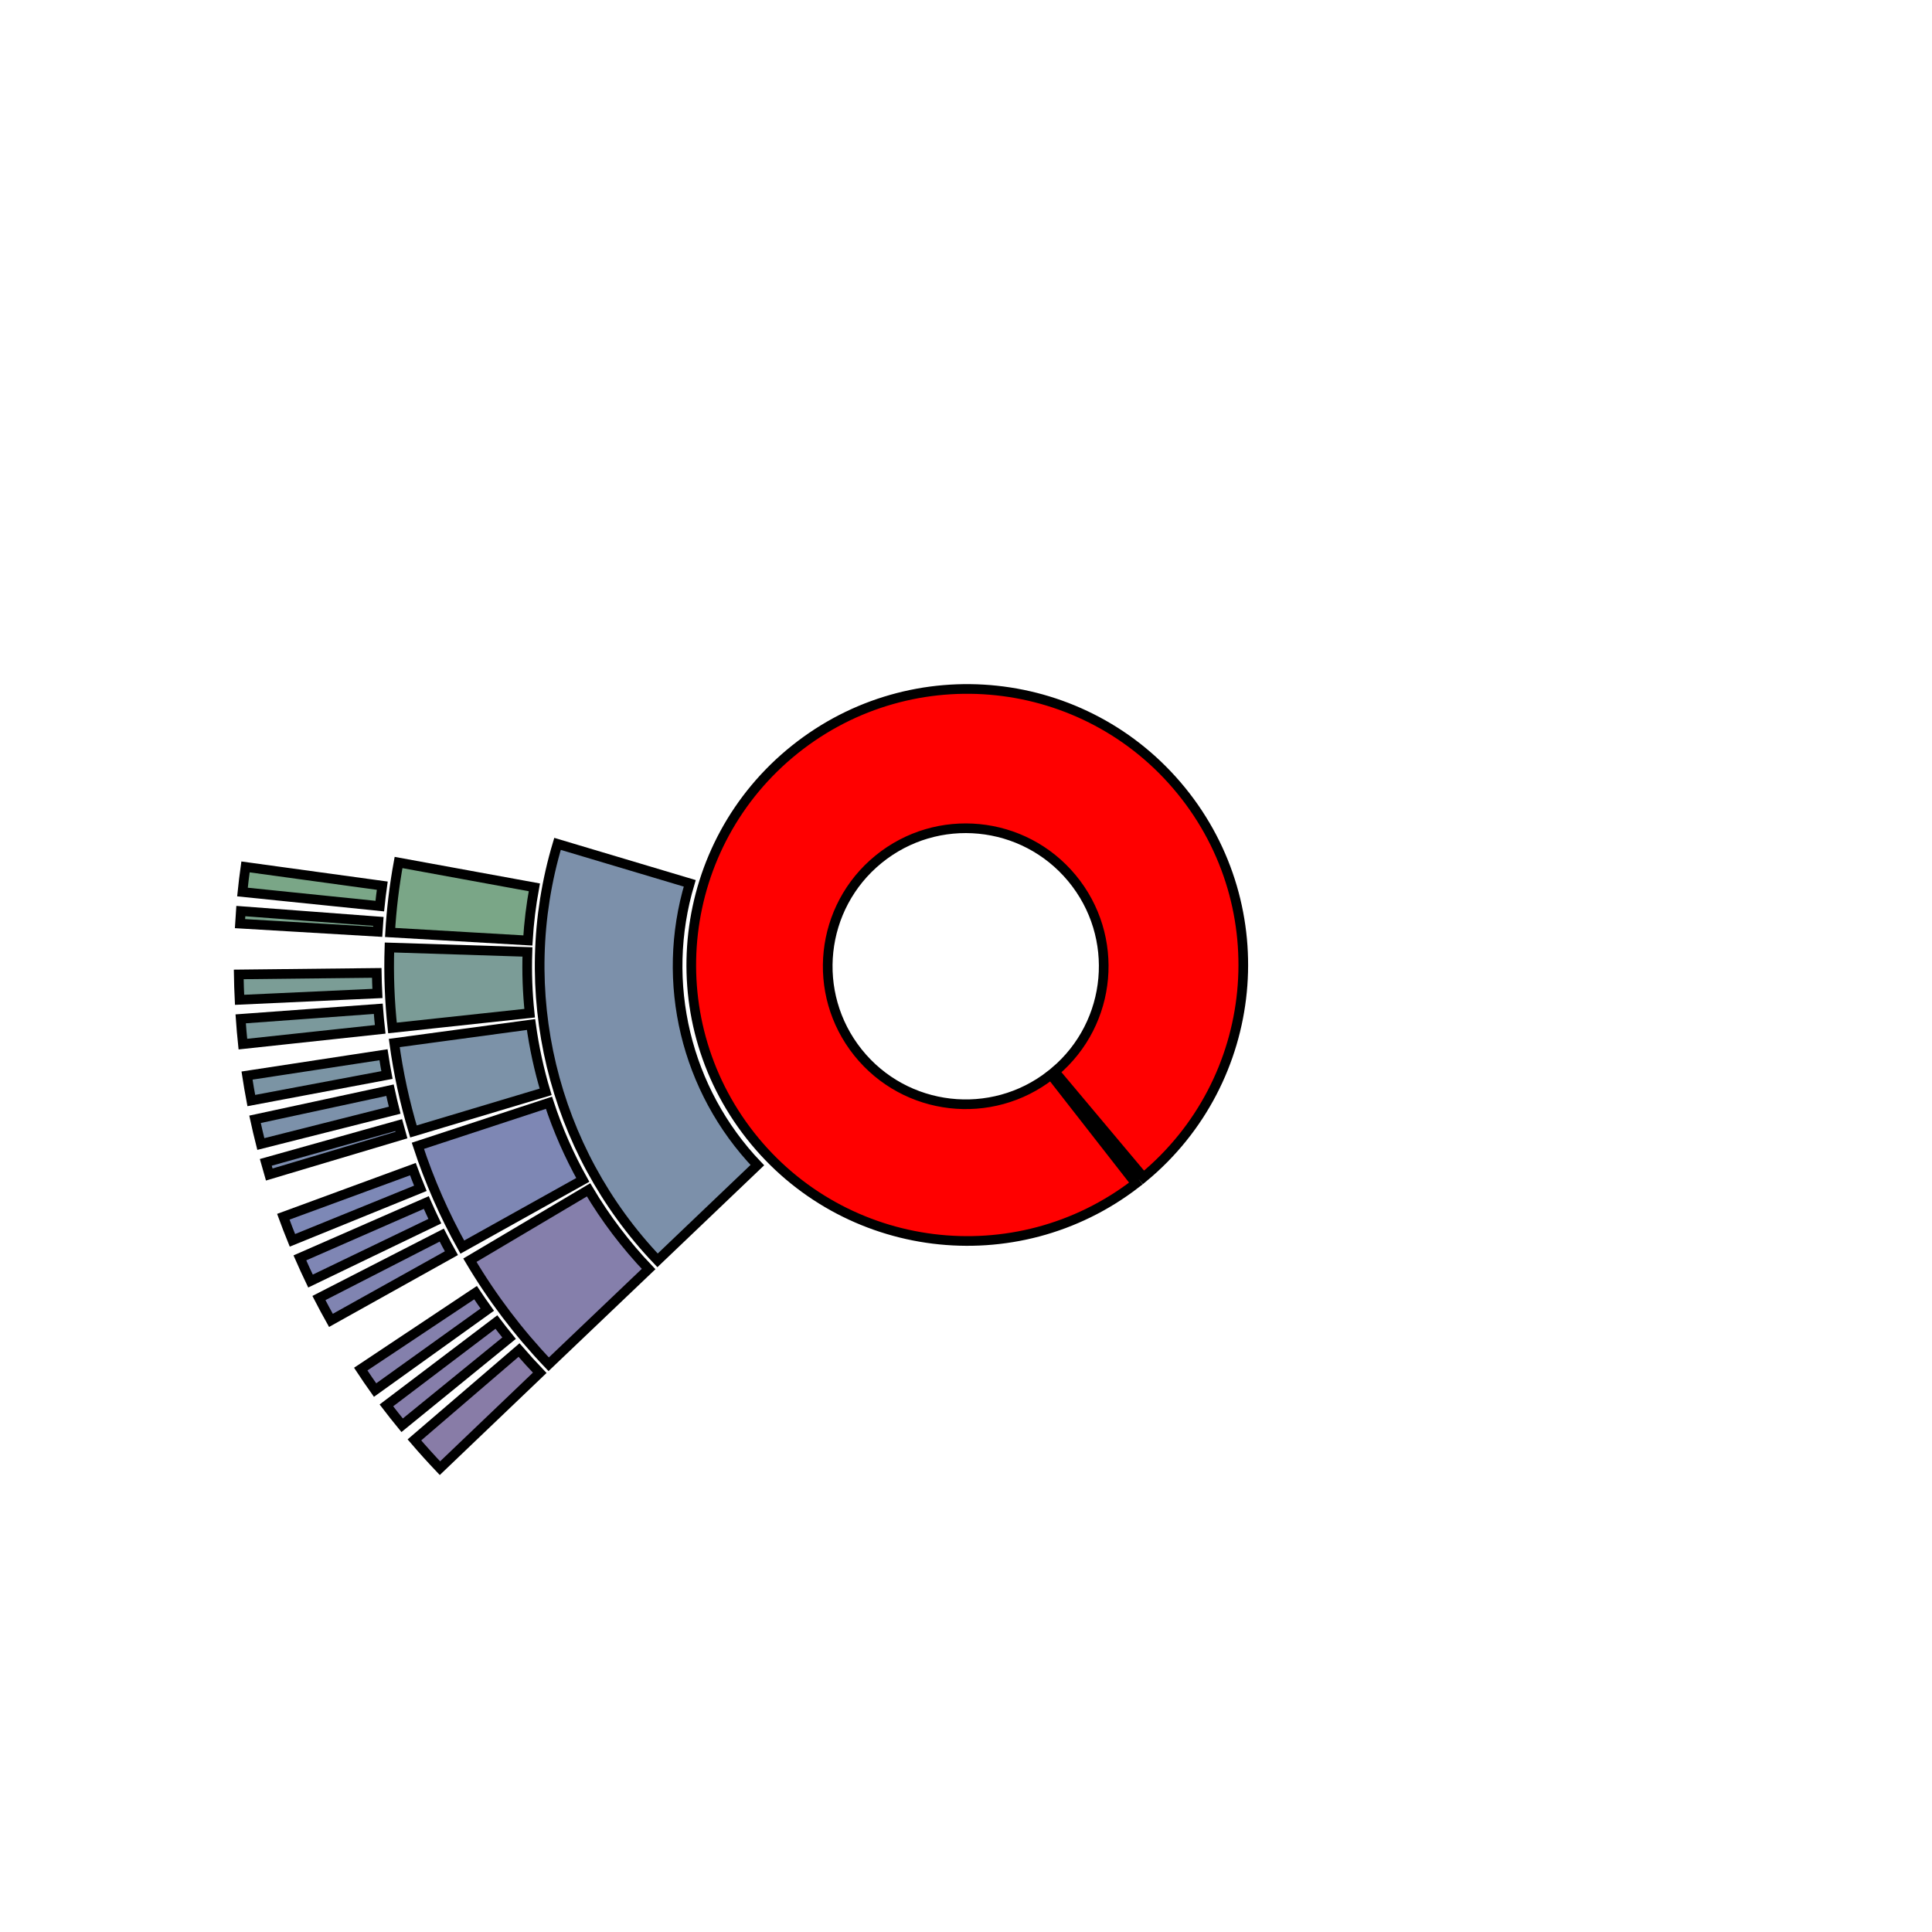
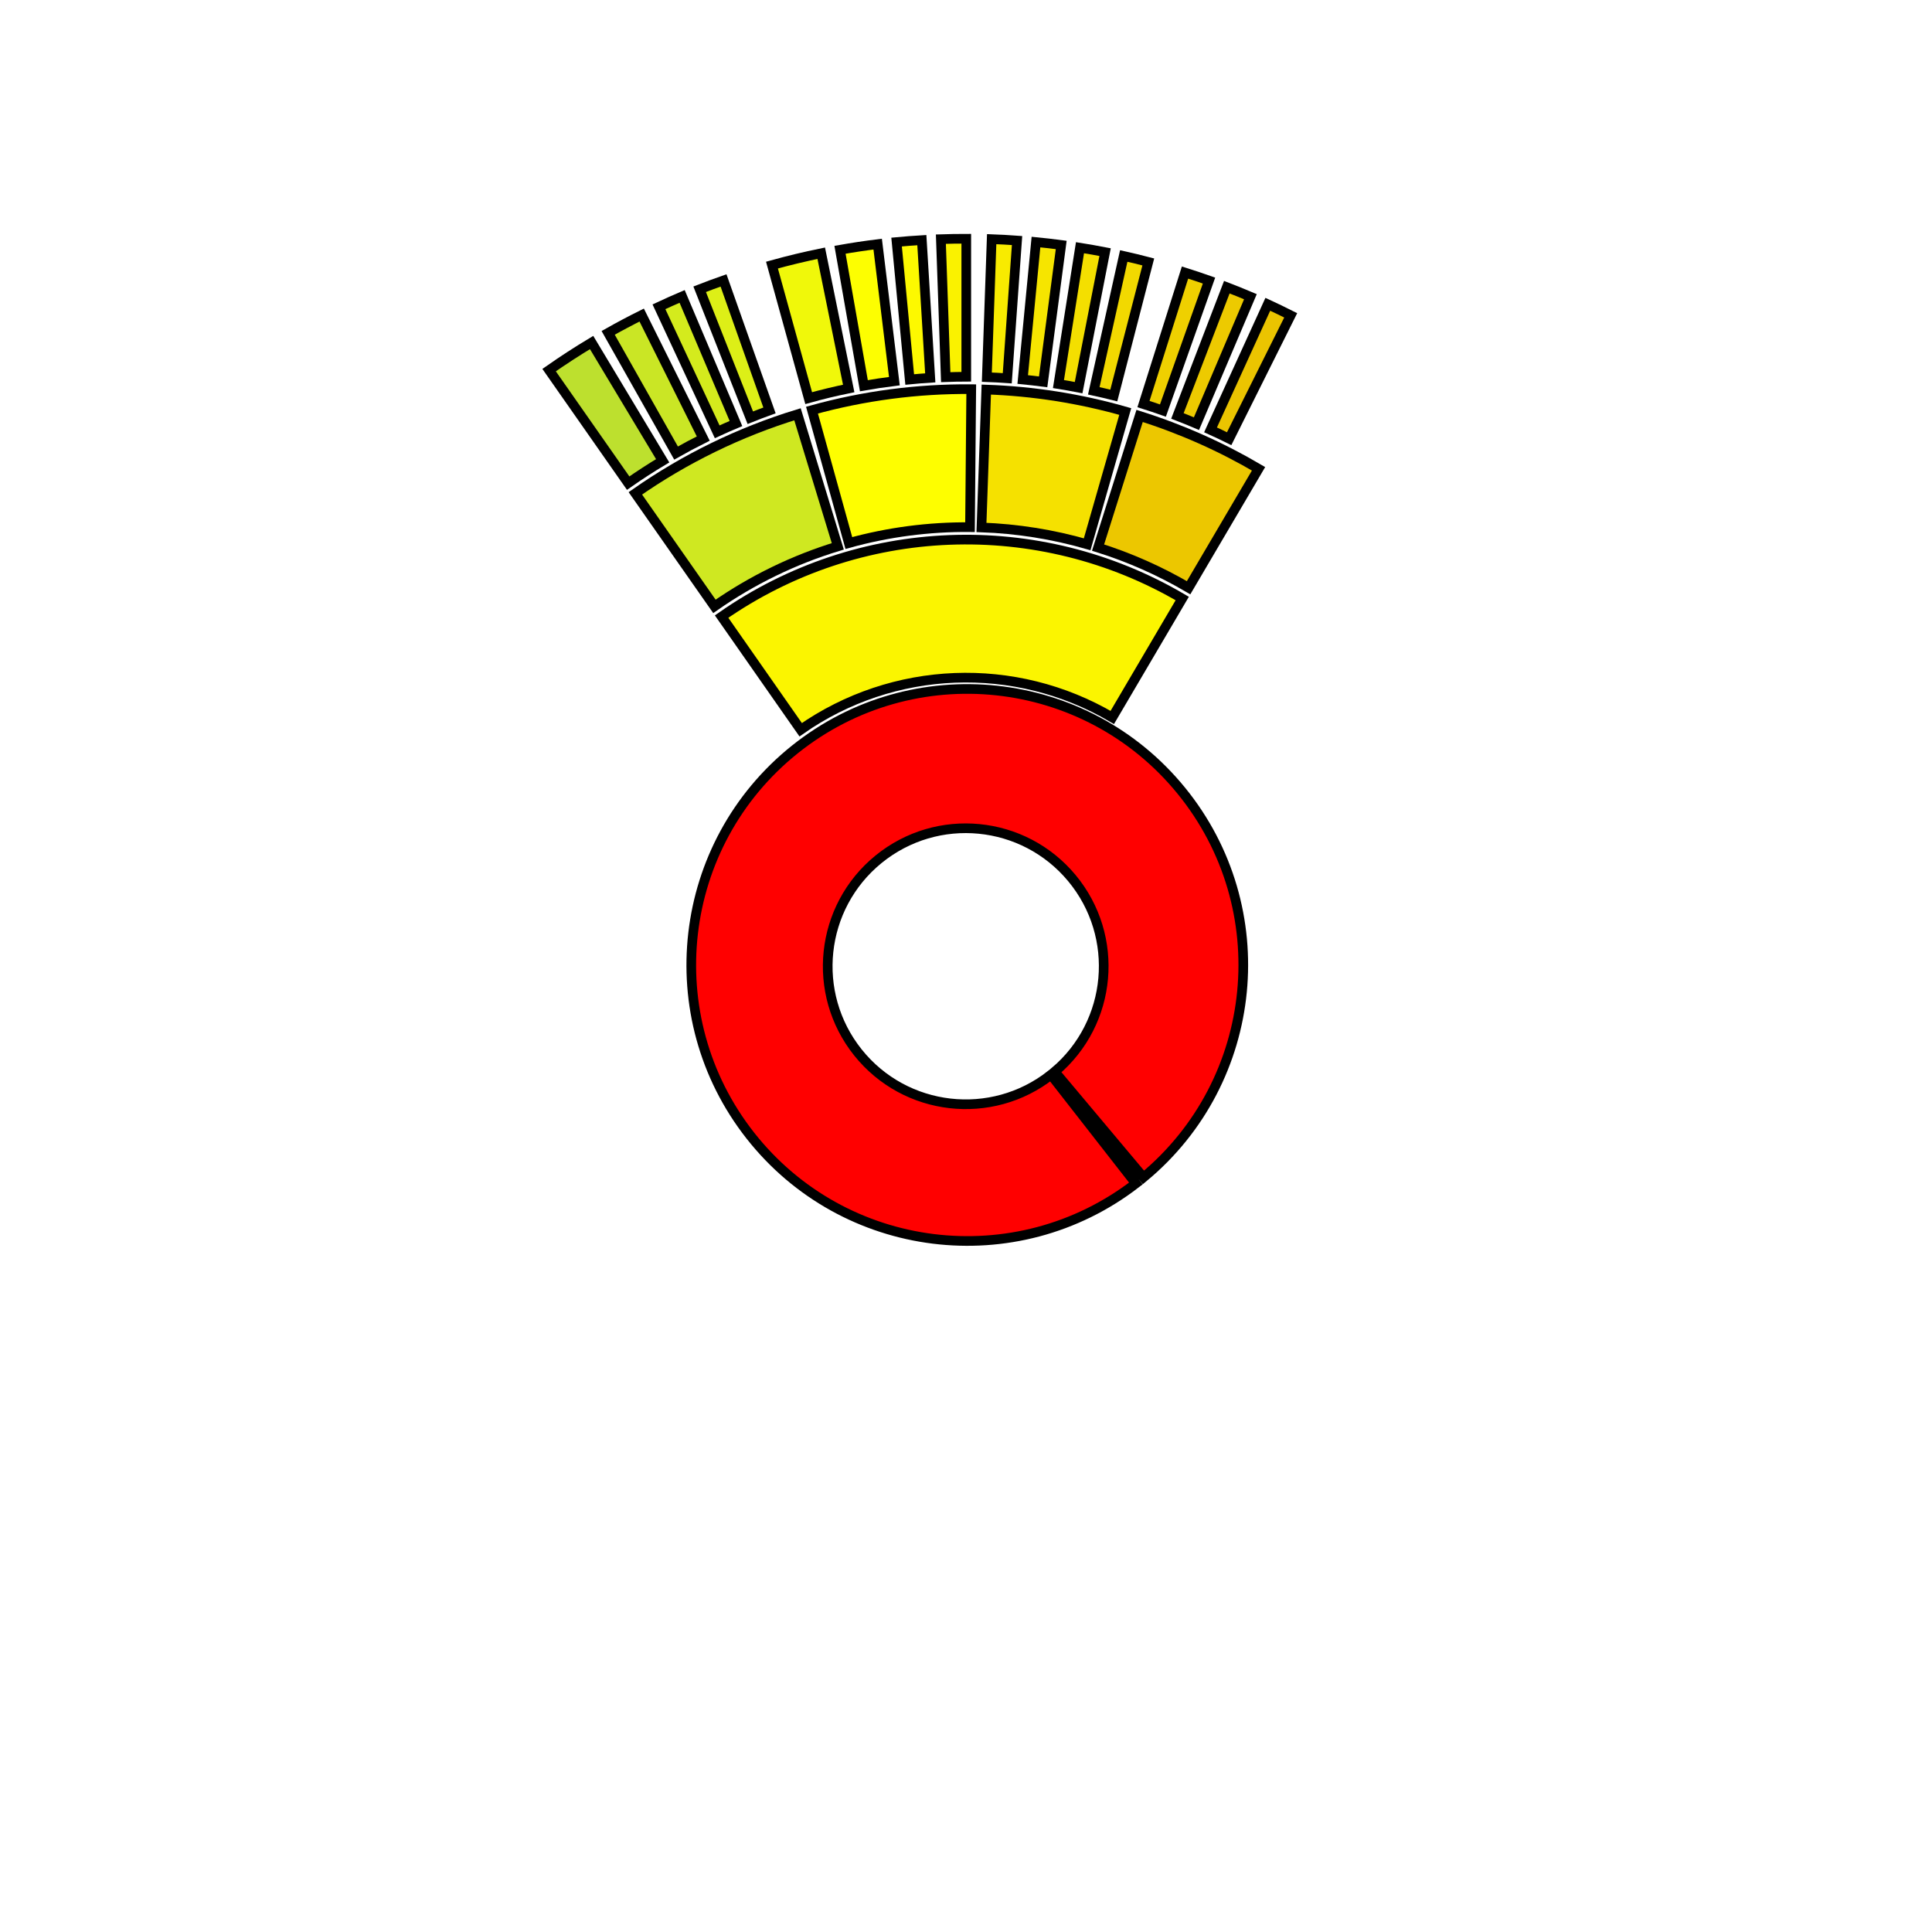
<svg xmlns="http://www.w3.org/2000/svg" width="600" height="600.0" viewBox="-7.0 -7.0 14 14">
  <defs>
</defs>
  <path d="M0.643,0.766 A1.0,1.0,0,1,0,0.616,0.788 L1.231,1.576 A2.0,2.0,0,1,1,1.286,1.532 Z" fill="red" stroke="black" stroke-width="0.07" />
-   <path d="M-2.002,-0.599 A2.09,2.09,0,0,0,-1.512,1.443 L-2.235,2.133 A3.09,3.09,0,0,1,-2.96,-0.885 Z" fill="#7c90aa" stroke="black" stroke-width="0.07" />
-   <path d="M-2.735,1.622 A3.18,3.18,0,0,0,-2.3,2.196 L-3.024,2.886 A4.18,4.18,0,0,1,-3.595,2.132 Z" fill="#857fab" stroke="black" stroke-width="0.07" />
-   <path d="M-3.022,0.991 A3.18,3.18,0,0,0,-2.777,1.55 L-3.65,2.037 A4.18,4.18,0,0,1,-3.972,1.303 Z" fill="#7e87b4" stroke="black" stroke-width="0.07" />
-   <path d="M-3.152,0.424 A3.18,3.18,0,0,0,-3.046,0.912 L-4.004,1.199 A4.18,4.18,0,0,1,-4.143,0.558 Z" fill="#7c92a8" stroke="black" stroke-width="0.07" />
-   <path d="M-3.178,-0.102 A3.18,3.18,0,0,0,-3.162,0.342 L-4.156,0.449 A4.18,4.18,0,0,1,-4.178,-0.134 Z" fill="#7b9c97" stroke="black" stroke-width="0.07" />
-   <path d="M-3.128,-0.57 A3.18,3.18,0,0,0,-3.175,-0.185 L-4.173,-0.243 A4.18,4.18,0,0,1,-4.112,-0.75 Z" fill="#7aa687" stroke="black" stroke-width="0.07" />
-   <path d="M-3.239,2.783 A4.27,4.27,0,0,0,-3.089,2.948 L-3.812,3.639 A5.27,5.27,0,0,1,-3.997,3.434 Z" fill="#887ca7" stroke="black" stroke-width="0.07" />
-   <path d="M-3.403,2.58 A4.27,4.27,0,0,0,-3.311,2.697 L-4.086,3.328 A5.27,5.27,0,0,1,-4.2,3.184 Z" fill="#867eaa" stroke="black" stroke-width="0.07" />
-   <path d="M-3.554,2.367 A4.27,4.27,0,0,0,-3.469,2.49 L-4.282,3.073 A5.27,5.27,0,0,1,-4.386,2.921 Z" fill="#8480ac" stroke="black" stroke-width="0.07" />
-   <path d="M-3.799,1.95 A4.27,4.27,0,0,0,-3.729,2.081 L-4.602,2.568 A5.27,5.27,0,0,1,-4.689,2.406 Z" fill="#8084b1" stroke="black" stroke-width="0.07" />
-   <path d="M-3.911,1.714 A4.27,4.27,0,0,0,-3.849,1.849 L-4.75,2.283 A5.27,5.27,0,0,1,-4.827,2.115 Z" fill="#7f86b4" stroke="black" stroke-width="0.07" />
-   <path d="M-4.008,1.472 A4.27,4.27,0,0,0,-3.954,1.611 L-4.881,1.988 A5.27,5.27,0,0,1,-4.947,1.817 Z" fill="#7d88b6" stroke="black" stroke-width="0.07" />
-   <path d="M-4.111,1.153 A4.27,4.27,0,0,0,-4.091,1.225 L-5.049,1.511 A5.27,5.27,0,0,1,-5.074,1.423 Z" fill="#7c8daf" stroke="black" stroke-width="0.07" />
-   <path d="M-4.174,0.9 A4.27,4.27,0,0,0,-4.14,1.045 L-5.11,1.29 A5.27,5.27,0,0,1,-5.152,1.111 Z" fill="#7c91aa" stroke="black" stroke-width="0.07" />
-   <path d="M-4.221,0.643 A4.27,4.27,0,0,0,-4.196,0.79 L-5.179,0.975 A5.27,5.27,0,0,1,-5.21,0.794 Z" fill="#7b94a4" stroke="black" stroke-width="0.07" />
-   <path d="M-4.259,0.31 A4.27,4.27,0,0,0,-4.245,0.459 L-5.24,0.566 A5.27,5.27,0,0,1,-5.256,0.383 Z" fill="#7b999c" stroke="black" stroke-width="0.07" />
-   <path d="M-4.27,0.05 A4.27,4.27,0,0,0,-4.265,0.199 L-5.264,0.245 A5.27,5.27,0,0,1,-5.27,0.061 Z" fill="#7b9d96" stroke="black" stroke-width="0.07" />
-   <path d="M-4.258,-0.323 A4.27,4.27,0,0,0,-4.263,-0.248 L-5.261,-0.307 A5.27,5.27,0,0,1,-5.255,-0.398 Z" fill="#7aa38c" stroke="black" stroke-width="0.07" />
-   <path d="M-4.23,-0.582 A4.27,4.27,0,0,0,-4.248,-0.434 L-5.243,-0.536 A5.27,5.27,0,0,1,-5.221,-0.718 Z" fill="#7aa687" stroke="black" stroke-width="0.07" />
+   <path d="M1.06,-1.801 A2.09,2.09,0,0,0,-1.198,-1.712 L-1.771,-2.532 A3.09,3.09,0,0,1,1.567,-2.663 Z" fill="#fbf500" stroke="black" stroke-width="0.07" />
+   <path d="M-0.929,-3.041 A3.18,3.18,0,0,0,-1.823,-2.606 L-2.396,-3.425 A4.18,4.18,0,0,1,-1.221,-3.998 Z" fill="#cfe821" stroke="black" stroke-width="0.07" />
+   <path d="M0.029,-3.18 A3.18,3.18,0,0,0,-0.849,-3.065 L-1.116,-4.028 A4.18,4.18,0,0,1,0.038,-4.18 Z" fill="#fefe00" stroke="black" stroke-width="0.07" />
+   <path d="M0.878,-3.056 A3.18,3.18,0,0,0,0.112,-3.178 L0.147,-4.177 A4.18,4.18,0,0,1,1.154,-4.018 Z" fill="#f5e100" stroke="black" stroke-width="0.07" />
+   <path d="M1.613,-2.741 A3.18,3.18,0,0,0,0.957,-3.032 L1.258,-3.986 A4.18,4.18,0,0,1,2.12,-3.603 Z" fill="#ecc700" stroke="black" stroke-width="0.07" />
+   <path d="M-2.198,-3.661 A4.27,4.27,0,0,0,-2.448,-3.499 L-3.021,-4.318 A5.27,5.27,0,0,1,-2.713,-4.518 Z" fill="#bde02e" stroke="black" stroke-width="0.07" />
+   <path d="M-1.904,-3.822 A4.27,4.27,0,0,0,-2.101,-3.717 L-2.593,-4.588 A5.27,5.27,0,0,1,-2.35,-4.717 Z" fill="#cae625" stroke="black" stroke-width="0.07" />
+   <path d="M-1.667,-3.931 A4.27,4.27,0,0,0,-1.803,-3.871 L-2.225,-4.777 A5.27,5.27,0,0,1,-2.057,-4.852 Z" fill="#d4eb1d" stroke="black" stroke-width="0.07" />
+   <path d="M-1.424,-4.026 A4.27,4.27,0,0,0,-1.563,-3.973 L-1.93,-4.904 A5.27,5.27,0,0,1,-1.757,-4.968 Z" fill="#ddef17" stroke="black" stroke-width="0.07" />
+   <path d="M-0.85,-4.185 A4.27,4.27,0,0,0,-1.14,-4.115 L-1.406,-5.079 A5.27,5.27,0,0,1,-1.049,-5.165 Z" fill="#f0f80a" stroke="black" stroke-width="0.07" />
+   <path d="M-0.519,-4.238 A4.27,4.27,0,0,0,-0.74,-4.205 L-0.913,-5.19 A5.27,5.27,0,0,1,-0.64,-5.231 Z" fill="#fdfe01" stroke="black" stroke-width="0.07" />
+   <path d="M-0.259,-4.262 A4.27,4.27,0,0,0,-0.408,-4.25 L-0.503,-5.246 A5.27,5.27,0,0,1,-0.32,-5.26 Z" fill="#fdf900" stroke="black" stroke-width="0.07" />
+   <path d="M0.002,-4.27 A4.27,4.27,0,0,0,-0.147,-4.267 L-0.182,-5.267 A5.27,5.27,0,0,1,0.002,-5.27 Z" fill="#faf200" stroke="black" stroke-width="0.07" />
+   <path d="M0.299,-4.259 A4.27,4.27,0,0,0,0.151,-4.267 L0.186,-5.267 A5.27,5.27,0,0,1,0.37,-5.257 Z" fill="#f8eb00" stroke="black" stroke-width="0.07" />
+   <path d="M0.559,-4.233 A4.27,4.27,0,0,0,0.411,-4.25 L0.507,-5.246 A5.27,5.27,0,0,1,0.69,-5.225 Z" fill="#f6e500" stroke="black" stroke-width="0.07" />
+   <path d="M0.816,-4.191 A4.27,4.27,0,0,0,0.67,-4.217 L0.826,-5.205 A5.27,5.27,0,0,1,1.008,-5.173 Z" fill="#f4df00" stroke="black" stroke-width="0.07" />
+   <path d="M1.071,-4.134 A4.27,4.27,0,0,0,0.926,-4.168 L1.143,-5.145 A5.27,5.27,0,0,1,1.321,-5.102 Z" fill="#f2d900" stroke="black" stroke-width="0.07" />
+   <path d="M1.427,-4.025 A4.27,4.27,0,0,0,1.286,-4.072 L1.587,-5.025 A5.27,5.27,0,0,1,1.761,-4.967 Z" fill="#efd000" stroke="black" stroke-width="0.07" />
+   <path d="M1.67,-3.93 A4.27,4.27,0,0,0,1.532,-3.986 L1.89,-4.919 A5.27,5.27,0,0,1,2.061,-4.85 Z" fill="#edca00" stroke="black" stroke-width="0.07" />
+   <path d="M1.907,-3.821 A4.27,4.27,0,0,0,1.772,-3.885 L2.187,-4.795 A5.27,5.27,0,0,1,2.353,-4.715 Z" fill="#ebc400" stroke="black" stroke-width="0.07" />
</svg>
